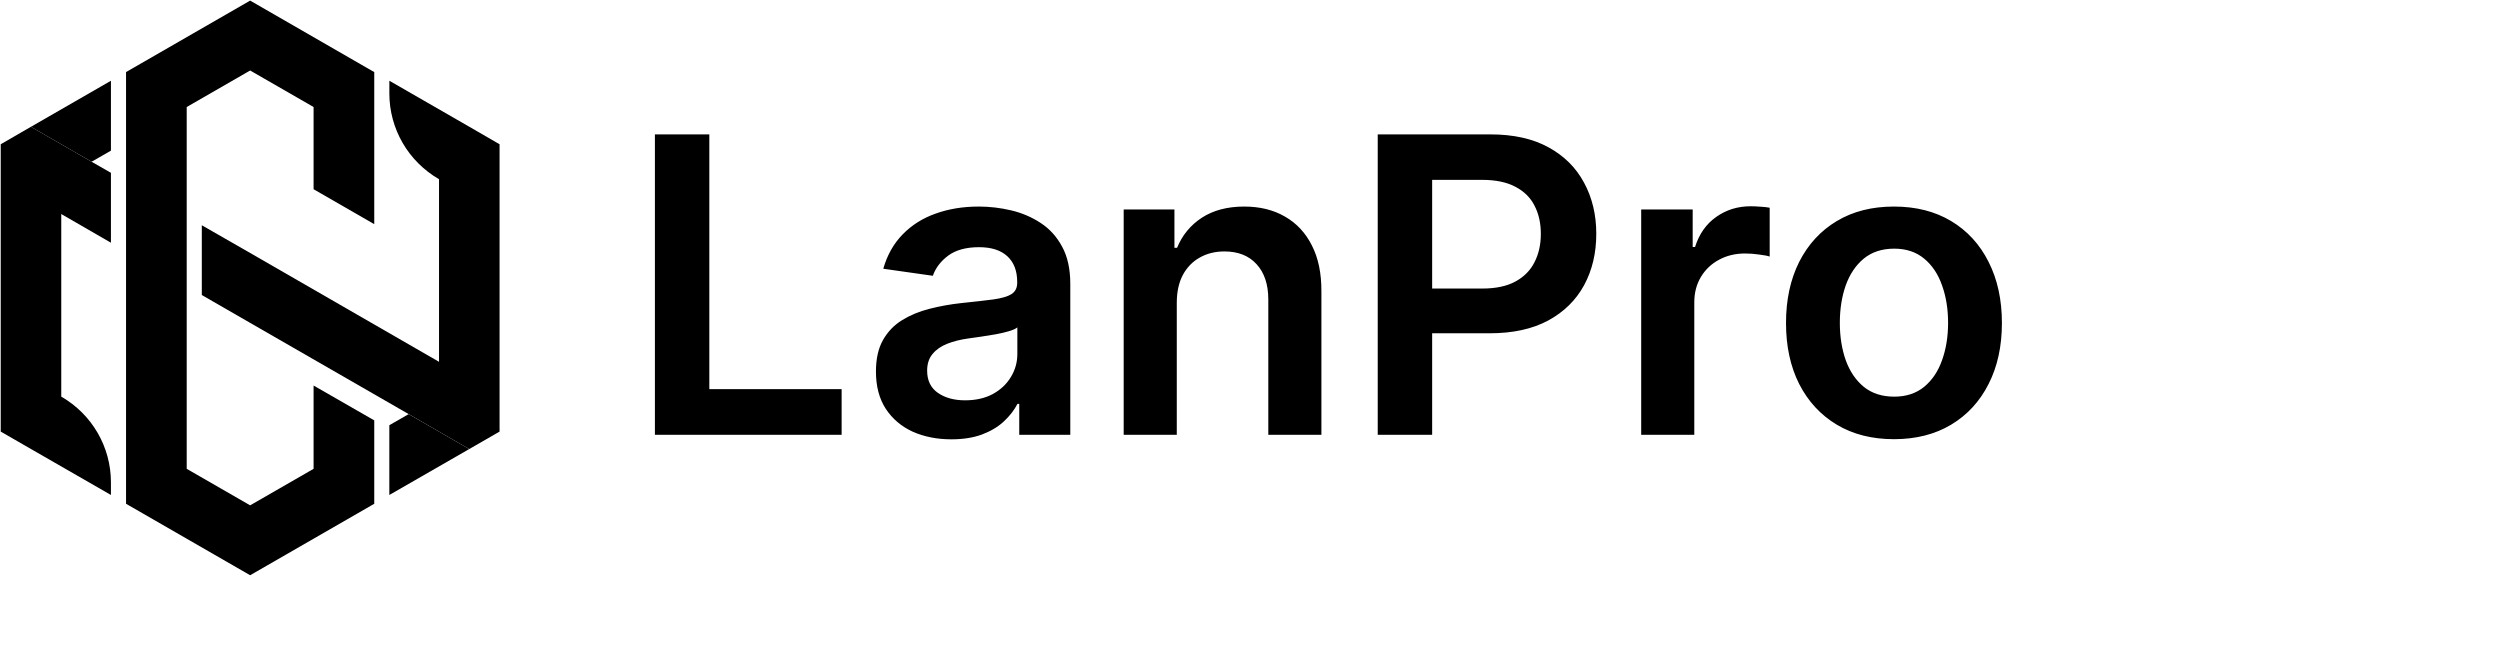
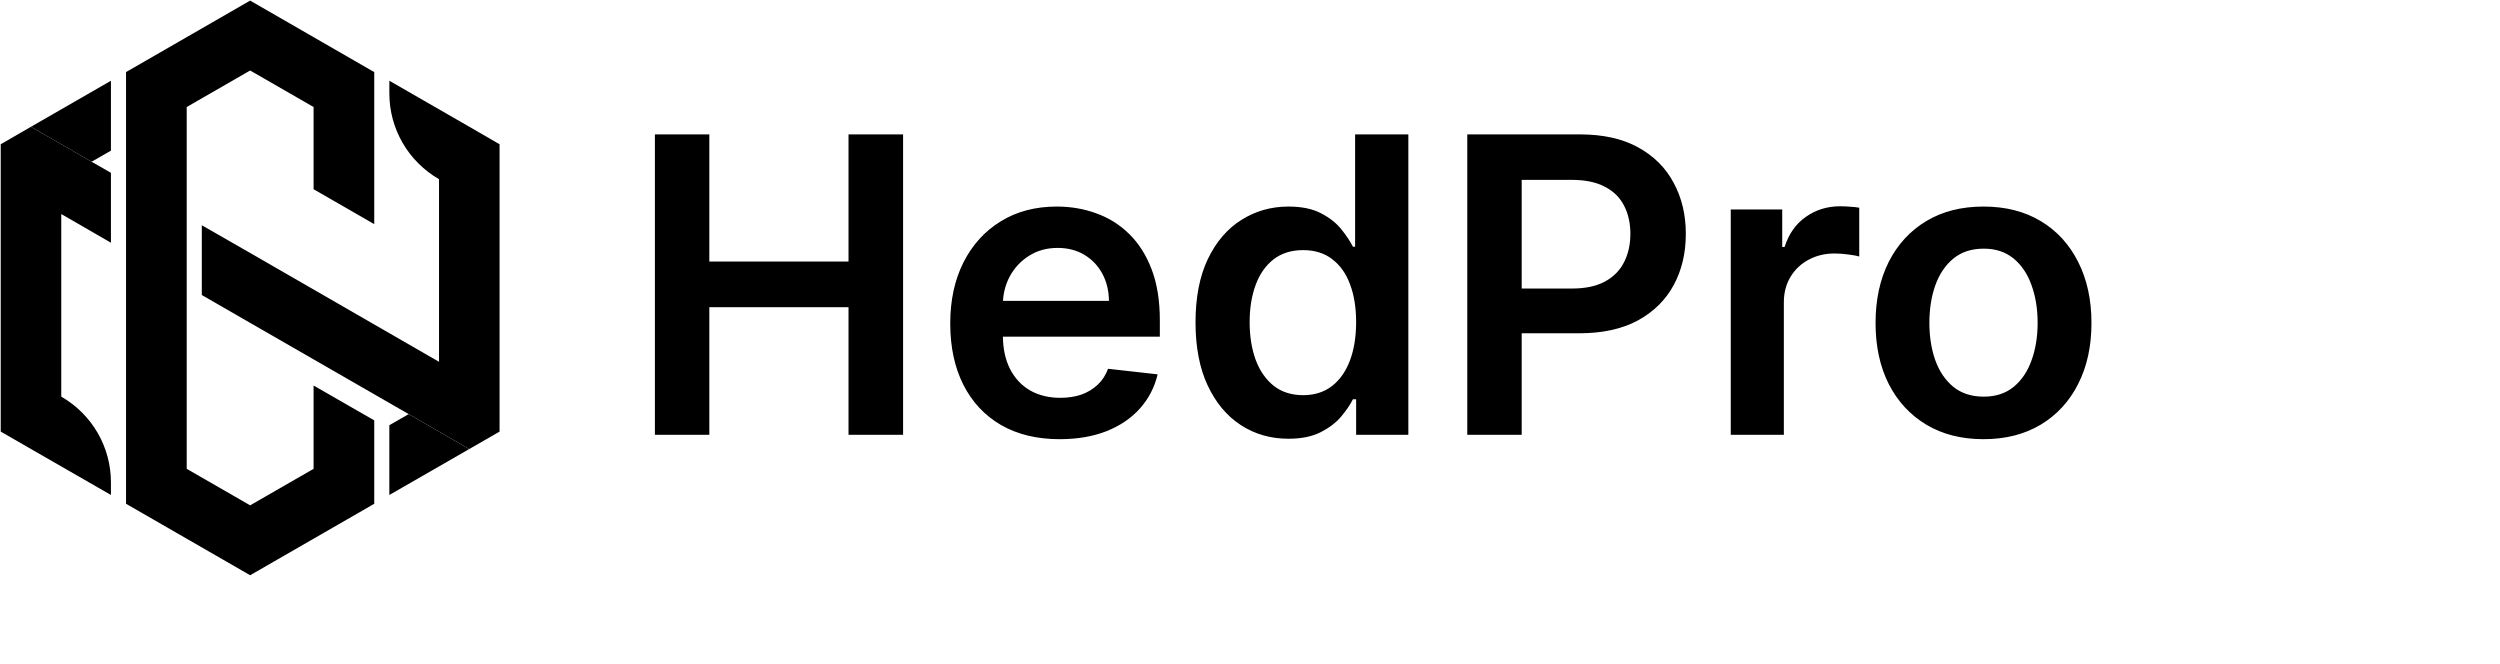
<svg xmlns="http://www.w3.org/2000/svg" width="230" height="61" viewBox="0 0 230 61" fill="none">
  <path d="M5.636 19.692V36.49C8.471 38.12 10.206 41.125 10.206 44.374V45.538L2.857 41.313L0.066 39.706V13.272L2.846 11.664L8.427 14.88L10.206 15.9V22.331L5.636 19.692Z" fill="black" />
  <path d="M45.96 13.272V39.706L43.169 41.313L37.599 38.098L23.013 29.704L18.566 27.143V20.723L23.013 23.273L27.46 25.835L40.39 33.286V16.488C38.978 15.667 37.833 14.514 37.044 13.15C36.254 11.786 35.821 10.223 35.821 8.604V7.429L43.181 11.664L45.96 13.272Z" fill="black" />
  <path d="M43.168 41.313L35.819 45.538V39.118L37.598 38.098L43.168 41.313Z" fill="black" />
  <path d="M10.206 7.429V13.86L8.427 14.88L2.846 11.665L10.206 7.429Z" fill="black" />
  <path d="M28.85 17.408V9.846L23.013 6.486L17.177 9.846V43.132L23.013 46.491L28.85 43.132V35.47L34.431 38.675V46.347L23.013 52.922L11.596 46.347V6.631L23.013 0.055L33.731 6.231L34.431 6.631V20.623L28.85 17.408Z" fill="black" />
  <g style="mix-blend-mode:overlay" opacity="0.5">
    <path d="M9.304 43.997L8.926 43.786C8.682 41.158 7.17 38.774 4.846 37.444L4.401 37.189V18.339L4.757 18.539V37L5.202 37.255C7.625 38.663 9.182 41.225 9.304 43.997Z" fill="black" />
    <path d="M9.315 16.421V20.79L8.971 20.59V16.599L2.522 12.884L2.856 12.696L9.315 16.421Z" fill="black" />
    <path d="M19.466 22.253L40.922 34.616V34.993L19.466 22.641V22.253Z" fill="black" />
    <path d="M45.069 13.782V39.196L43.179 40.282L43.157 40.271L44.724 39.373V13.971L36.742 9.369C36.735 9.236 36.727 9.107 36.72 8.981L45.069 13.782Z" fill="black" />
    <path d="M23.001 47.511L22.668 47.7L15.941 43.83V9.513L16.286 9.336V43.653L23.001 47.511Z" fill="black" />
    <path d="M33.541 7.141V19.093L33.185 18.894V7.329L22.679 1.275L23.012 1.087L33.541 7.141Z" fill="black" />
    <path d="M29.738 37L33.541 39.196V45.837L33.185 46.015V39.373L29.738 37.388V37Z" fill="black" />
  </g>
-   <path d="M60.251 40V12.364H65.258V35.803H77.43V40H60.251ZM87.523 40.418C86.21 40.418 85.027 40.184 83.974 39.717C82.931 39.24 82.103 38.538 81.491 37.611C80.889 36.685 80.587 35.542 80.587 34.184C80.587 33.014 80.803 32.047 81.235 31.283C81.667 30.518 82.256 29.906 83.003 29.447C83.749 28.989 84.591 28.642 85.526 28.408C86.471 28.166 87.447 27.99 88.454 27.882C89.669 27.756 90.654 27.644 91.41 27.545C92.165 27.437 92.714 27.275 93.056 27.059C93.407 26.834 93.582 26.488 93.582 26.02V25.939C93.582 24.922 93.281 24.135 92.678 23.577C92.075 23.02 91.207 22.741 90.074 22.741C88.877 22.741 87.928 23.002 87.226 23.523C86.534 24.045 86.066 24.662 85.823 25.372L81.262 24.724C81.622 23.465 82.216 22.412 83.043 21.567C83.871 20.712 84.883 20.073 86.079 19.651C87.276 19.219 88.598 19.003 90.047 19.003C91.045 19.003 92.039 19.12 93.029 19.354C94.019 19.588 94.923 19.974 95.741 20.514C96.56 21.045 97.217 21.769 97.712 22.687C98.215 23.604 98.467 24.751 98.467 26.128V40H93.771V37.153H93.609C93.312 37.728 92.894 38.268 92.354 38.772C91.823 39.267 91.153 39.667 90.344 39.973C89.543 40.27 88.603 40.418 87.523 40.418ZM88.792 36.829C89.772 36.829 90.623 36.635 91.342 36.249C92.062 35.853 92.615 35.331 93.002 34.683C93.398 34.035 93.596 33.329 93.596 32.565V30.122C93.443 30.248 93.182 30.365 92.813 30.473C92.453 30.581 92.048 30.675 91.599 30.756C91.149 30.837 90.703 30.909 90.263 30.972C89.822 31.035 89.439 31.089 89.116 31.134C88.387 31.233 87.735 31.395 87.159 31.62C86.583 31.845 86.129 32.16 85.796 32.565C85.463 32.961 85.297 33.473 85.297 34.103C85.297 35.003 85.625 35.682 86.282 36.141C86.939 36.599 87.775 36.829 88.792 36.829ZM108.264 27.855V40H103.379V19.273H108.048V22.795H108.291C108.768 21.634 109.528 20.712 110.572 20.028C111.624 19.345 112.924 19.003 114.471 19.003C115.902 19.003 117.148 19.309 118.209 19.921C119.28 20.532 120.108 21.418 120.692 22.579C121.286 23.739 121.578 25.147 121.569 26.803V40H116.684V27.558C116.684 26.173 116.325 25.089 115.605 24.306C114.894 23.523 113.909 23.132 112.65 23.132C111.795 23.132 111.035 23.321 110.369 23.699C109.712 24.068 109.195 24.603 108.817 25.305C108.448 26.006 108.264 26.857 108.264 27.855ZM126.751 40V12.364H137.115C139.238 12.364 141.019 12.759 142.459 13.551C143.907 14.343 145 15.431 145.738 16.817C146.484 18.193 146.858 19.759 146.858 21.513C146.858 23.285 146.484 24.859 145.738 26.236C144.991 27.612 143.889 28.696 142.432 29.488C140.974 30.271 139.18 30.662 137.047 30.662H130.179V26.546H136.373C137.614 26.546 138.631 26.33 139.422 25.898C140.214 25.467 140.799 24.873 141.177 24.117C141.564 23.361 141.757 22.493 141.757 21.513C141.757 20.532 141.564 19.669 141.177 18.922C140.799 18.175 140.21 17.595 139.409 17.181C138.617 16.758 137.596 16.547 136.346 16.547H131.758V40H126.751ZM150.99 40V19.273H155.727V22.727H155.943C156.321 21.531 156.968 20.609 157.886 19.961C158.813 19.304 159.87 18.976 161.057 18.976C161.327 18.976 161.628 18.989 161.961 19.016C162.303 19.034 162.587 19.066 162.811 19.111V23.604C162.605 23.532 162.276 23.47 161.826 23.416C161.386 23.352 160.958 23.321 160.544 23.321C159.654 23.321 158.853 23.514 158.142 23.901C157.441 24.279 156.887 24.805 156.483 25.48C156.078 26.155 155.875 26.933 155.875 27.815V40H150.99ZM174.244 40.405C172.22 40.405 170.466 39.959 168.982 39.069C167.497 38.178 166.346 36.932 165.527 35.331C164.718 33.73 164.313 31.858 164.313 29.717C164.313 27.576 164.718 25.701 165.527 24.09C166.346 22.48 167.497 21.229 168.982 20.339C170.466 19.448 172.22 19.003 174.244 19.003C176.269 19.003 178.023 19.448 179.507 20.339C180.992 21.229 182.139 22.48 182.948 24.09C183.767 25.701 184.176 27.576 184.176 29.717C184.176 31.858 183.767 33.73 182.948 35.331C182.139 36.932 180.992 38.178 179.507 39.069C178.023 39.959 176.269 40.405 174.244 40.405ZM174.271 36.492C175.369 36.492 176.287 36.19 177.024 35.587C177.762 34.976 178.311 34.157 178.671 33.131C179.039 32.106 179.224 30.963 179.224 29.704C179.224 28.435 179.039 27.288 178.671 26.263C178.311 25.228 177.762 24.405 177.024 23.793C176.287 23.182 175.369 22.876 174.271 22.876C173.147 22.876 172.211 23.182 171.465 23.793C170.727 24.405 170.174 25.228 169.805 26.263C169.445 27.288 169.265 28.435 169.265 29.704C169.265 30.963 169.445 32.106 169.805 33.131C170.174 34.157 170.727 34.976 171.465 35.587C172.211 36.19 173.147 36.492 174.271 36.492Z" fill="black" />
+   <path d="M60.251 40V12.364H65.258V24.063H78.064V12.364H83.084V40H78.064V28.26H65.258V40H60.251ZM97.489 40.405C95.411 40.405 93.616 39.973 92.105 39.109C90.602 38.237 89.446 37.004 88.636 35.412C87.827 33.811 87.422 31.926 87.422 29.758C87.422 27.626 87.827 25.755 88.636 24.144C89.455 22.525 90.598 21.265 92.064 20.366C93.531 19.457 95.253 19.003 97.232 19.003C98.51 19.003 99.715 19.21 100.849 19.624C101.991 20.028 102.999 20.658 103.872 21.513C104.753 22.367 105.446 23.456 105.95 24.778C106.454 26.092 106.705 27.657 106.705 29.474V30.972H89.716V27.68H102.023C102.014 26.744 101.811 25.912 101.416 25.183C101.02 24.445 100.467 23.865 99.756 23.442C99.054 23.02 98.236 22.808 97.3 22.808C96.301 22.808 95.424 23.051 94.668 23.537C93.913 24.014 93.324 24.643 92.901 25.426C92.487 26.2 92.275 27.05 92.266 27.977V30.851C92.266 32.056 92.487 33.091 92.928 33.955C93.368 34.809 93.985 35.466 94.776 35.925C95.568 36.374 96.495 36.599 97.556 36.599C98.267 36.599 98.91 36.501 99.486 36.303C100.062 36.096 100.561 35.794 100.984 35.398C101.407 35.003 101.726 34.512 101.942 33.928L106.503 34.44C106.215 35.646 105.666 36.698 104.857 37.598C104.056 38.489 103.03 39.181 101.78 39.676C100.53 40.162 99.099 40.405 97.489 40.405ZM118.53 40.364C116.902 40.364 115.444 39.946 114.158 39.109C112.871 38.273 111.855 37.058 111.108 35.466C110.361 33.874 109.988 31.939 109.988 29.663C109.988 27.36 110.366 25.417 111.121 23.834C111.886 22.241 112.916 21.041 114.212 20.231C115.507 19.412 116.951 19.003 118.543 19.003C119.758 19.003 120.756 19.21 121.539 19.624C122.322 20.028 122.942 20.519 123.401 21.095C123.86 21.661 124.215 22.197 124.467 22.7H124.67V12.364H129.568V40H124.764V36.734H124.467C124.215 37.238 123.851 37.773 123.374 38.34C122.897 38.898 122.268 39.375 121.485 39.771C120.702 40.166 119.717 40.364 118.53 40.364ZM119.893 36.356C120.927 36.356 121.809 36.078 122.538 35.52C123.266 34.953 123.82 34.166 124.197 33.158C124.575 32.151 124.764 30.977 124.764 29.636C124.764 28.296 124.575 27.131 124.197 26.141C123.829 25.152 123.28 24.383 122.551 23.834C121.831 23.285 120.945 23.011 119.893 23.011C118.804 23.011 117.896 23.294 117.167 23.861C116.438 24.428 115.889 25.21 115.521 26.209C115.152 27.207 114.967 28.35 114.967 29.636C114.967 30.932 115.152 32.088 115.521 33.104C115.898 34.112 116.452 34.908 117.18 35.493C117.918 36.069 118.822 36.356 119.893 36.356ZM134.99 40V12.364H145.353C147.476 12.364 149.258 12.759 150.697 13.551C152.145 14.343 153.238 15.431 153.976 16.817C154.723 18.193 155.096 19.759 155.096 21.513C155.096 23.285 154.723 24.859 153.976 26.236C153.229 27.612 152.127 28.696 150.67 29.488C149.213 30.271 147.418 30.662 145.286 30.662H138.417V26.546H144.611C145.852 26.546 146.869 26.33 147.661 25.898C148.452 25.467 149.037 24.873 149.415 24.117C149.802 23.361 149.995 22.493 149.995 21.513C149.995 20.532 149.802 19.669 149.415 18.922C149.037 18.175 148.448 17.595 147.647 17.181C146.856 16.758 145.834 16.547 144.584 16.547H139.996V40H134.99ZM159.229 40V19.273H163.965V22.727H164.181C164.559 21.531 165.207 20.609 166.124 19.961C167.051 19.304 168.108 18.976 169.295 18.976C169.565 18.976 169.867 18.989 170.2 19.016C170.541 19.034 170.825 19.066 171.05 19.111V23.604C170.843 23.532 170.514 23.47 170.065 23.416C169.624 23.352 169.196 23.321 168.783 23.321C167.892 23.321 167.091 23.514 166.381 23.901C165.679 24.279 165.126 24.805 164.721 25.48C164.316 26.155 164.114 26.933 164.114 27.815V40H159.229ZM182.483 40.405C180.459 40.405 178.704 39.959 177.22 39.069C175.736 38.178 174.584 36.932 173.765 35.331C172.956 33.73 172.551 31.858 172.551 29.717C172.551 27.576 172.956 25.701 173.765 24.09C174.584 22.48 175.736 21.229 177.22 20.339C178.704 19.448 180.459 19.003 182.483 19.003C184.507 19.003 186.261 19.448 187.746 20.339C189.23 21.229 190.377 22.48 191.187 24.09C192.005 25.701 192.415 27.576 192.415 29.717C192.415 31.858 192.005 33.73 191.187 35.331C190.377 36.932 189.23 38.178 187.746 39.069C186.261 39.959 184.507 40.405 182.483 40.405ZM182.51 36.492C183.607 36.492 184.525 36.19 185.263 35.587C186 34.976 186.549 34.157 186.909 33.131C187.278 32.106 187.462 30.963 187.462 29.704C187.462 28.435 187.278 27.288 186.909 26.263C186.549 25.228 186 24.405 185.263 23.793C184.525 23.182 183.607 22.876 182.51 22.876C181.385 22.876 180.45 23.182 179.703 23.793C178.965 24.405 178.412 25.228 178.043 26.263C177.683 27.288 177.503 28.435 177.503 29.704C177.503 30.963 177.683 32.106 178.043 33.131C178.412 34.157 178.965 34.976 179.703 35.587C180.45 36.19 181.385 36.492 182.51 36.492Z" fill="black" />
</svg>
